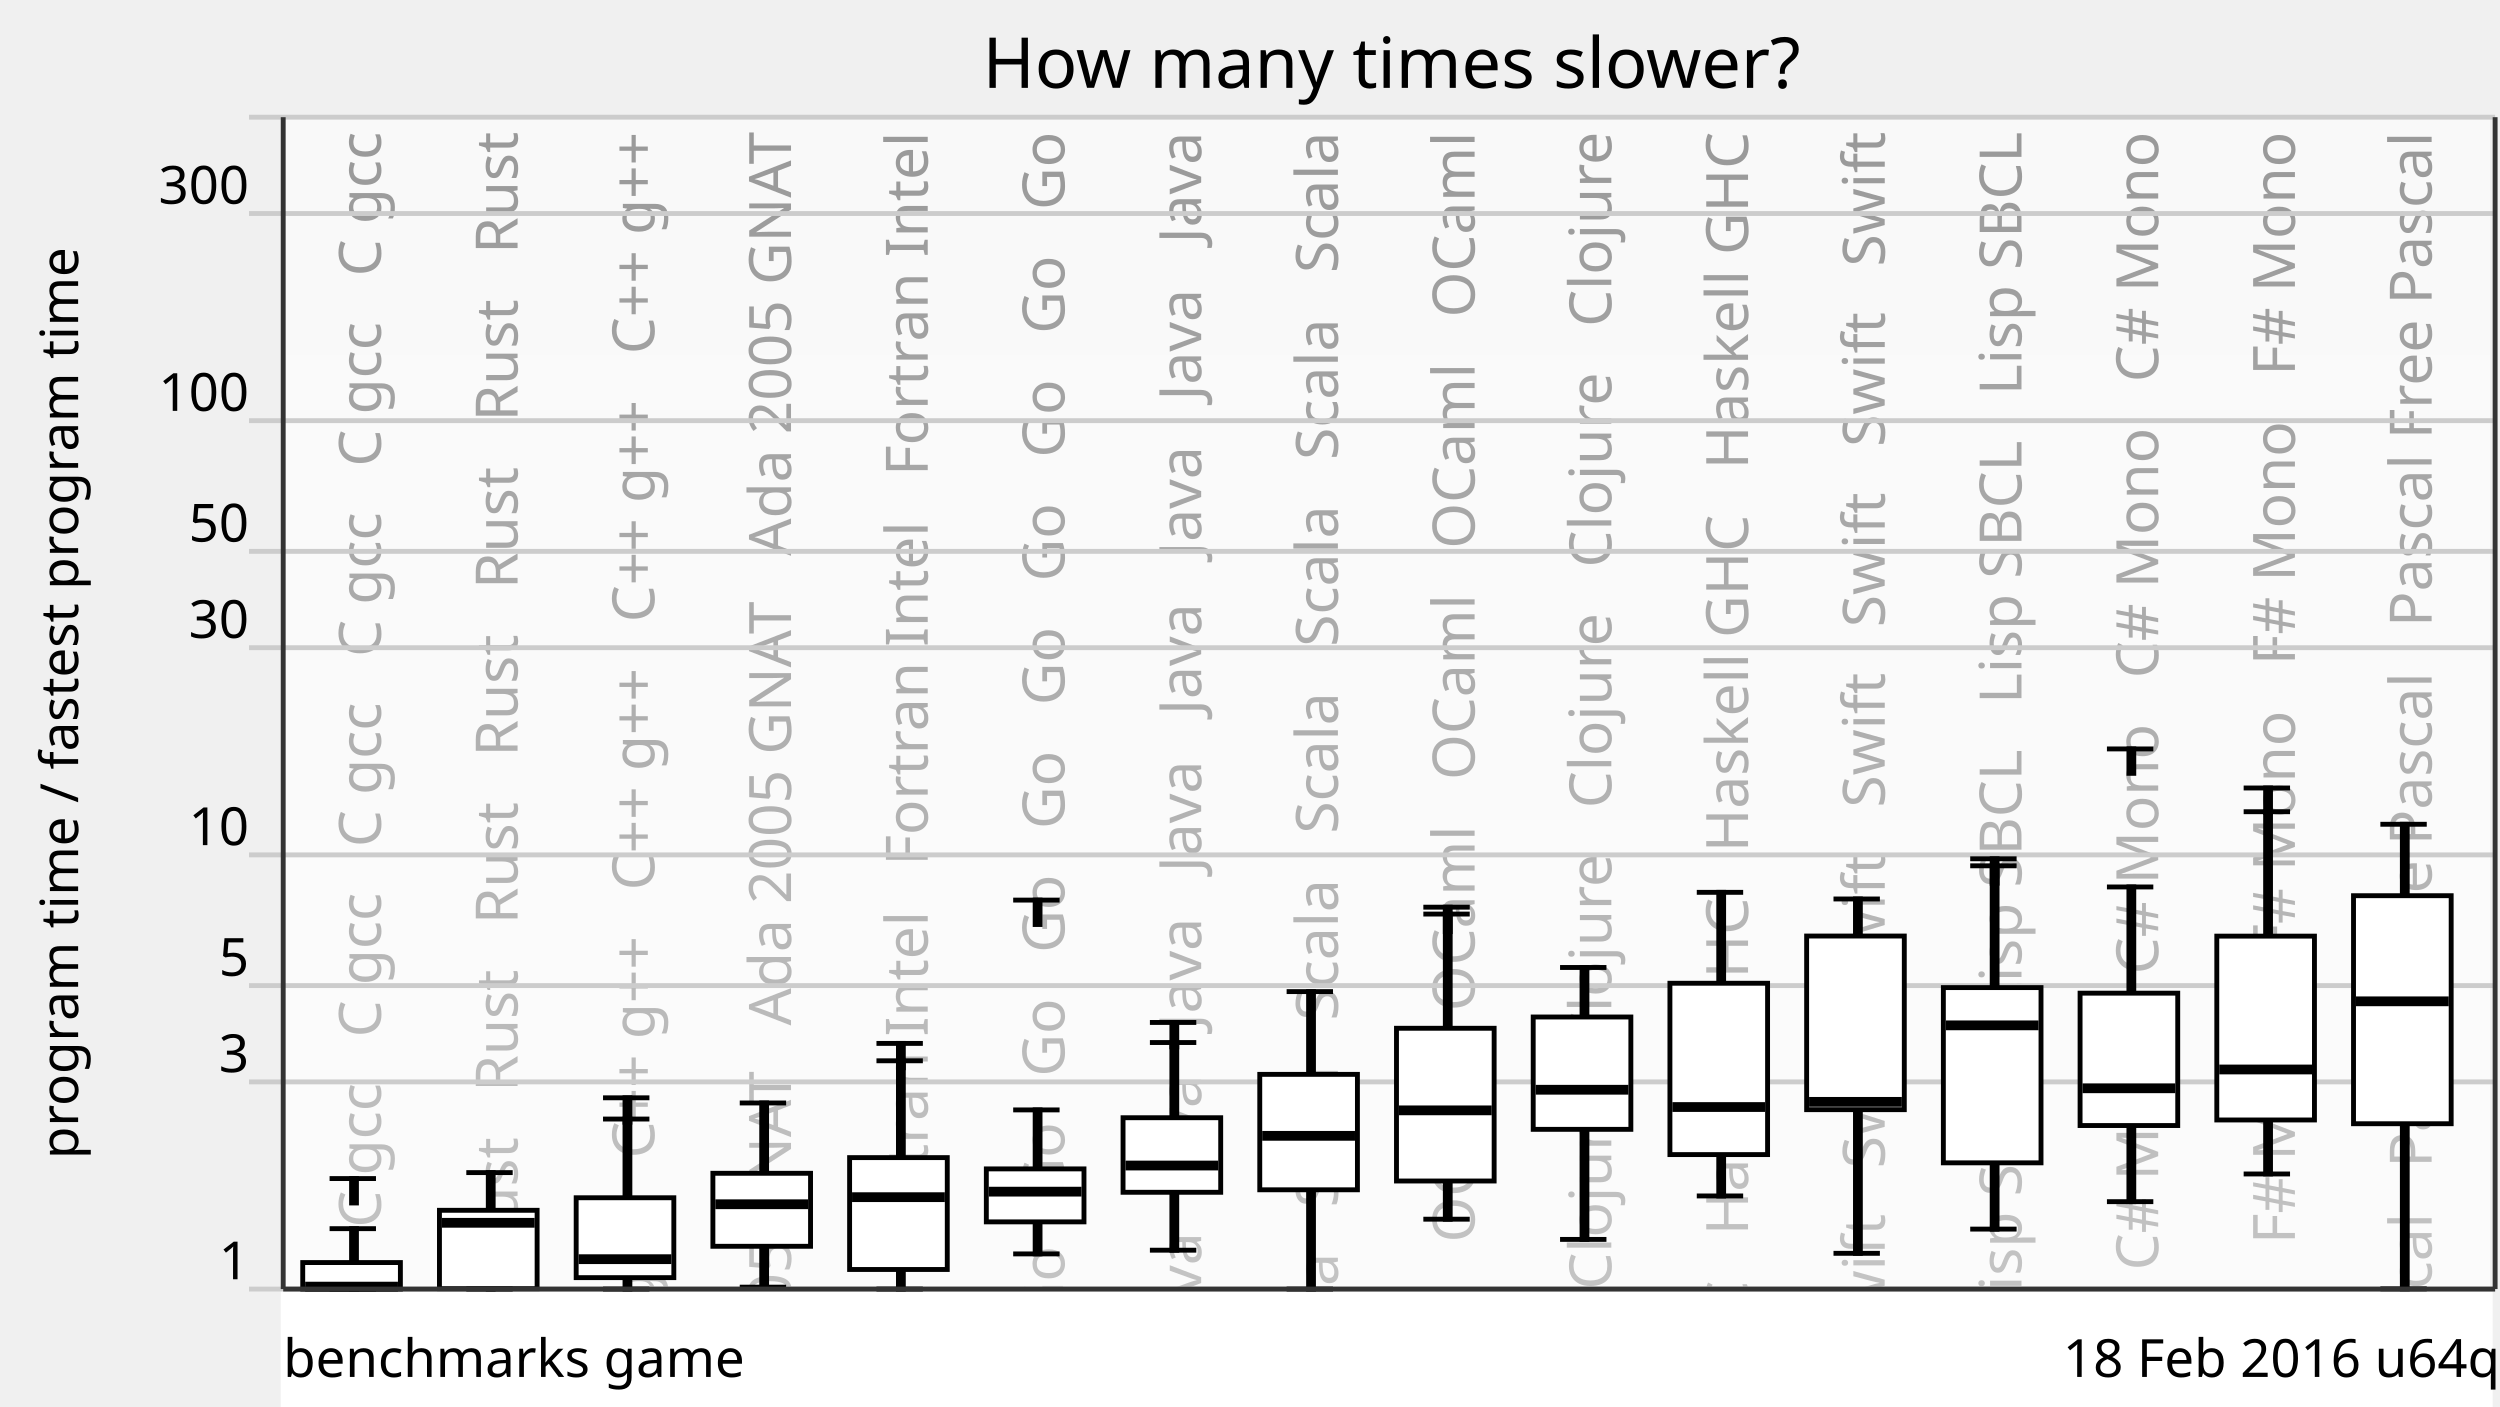
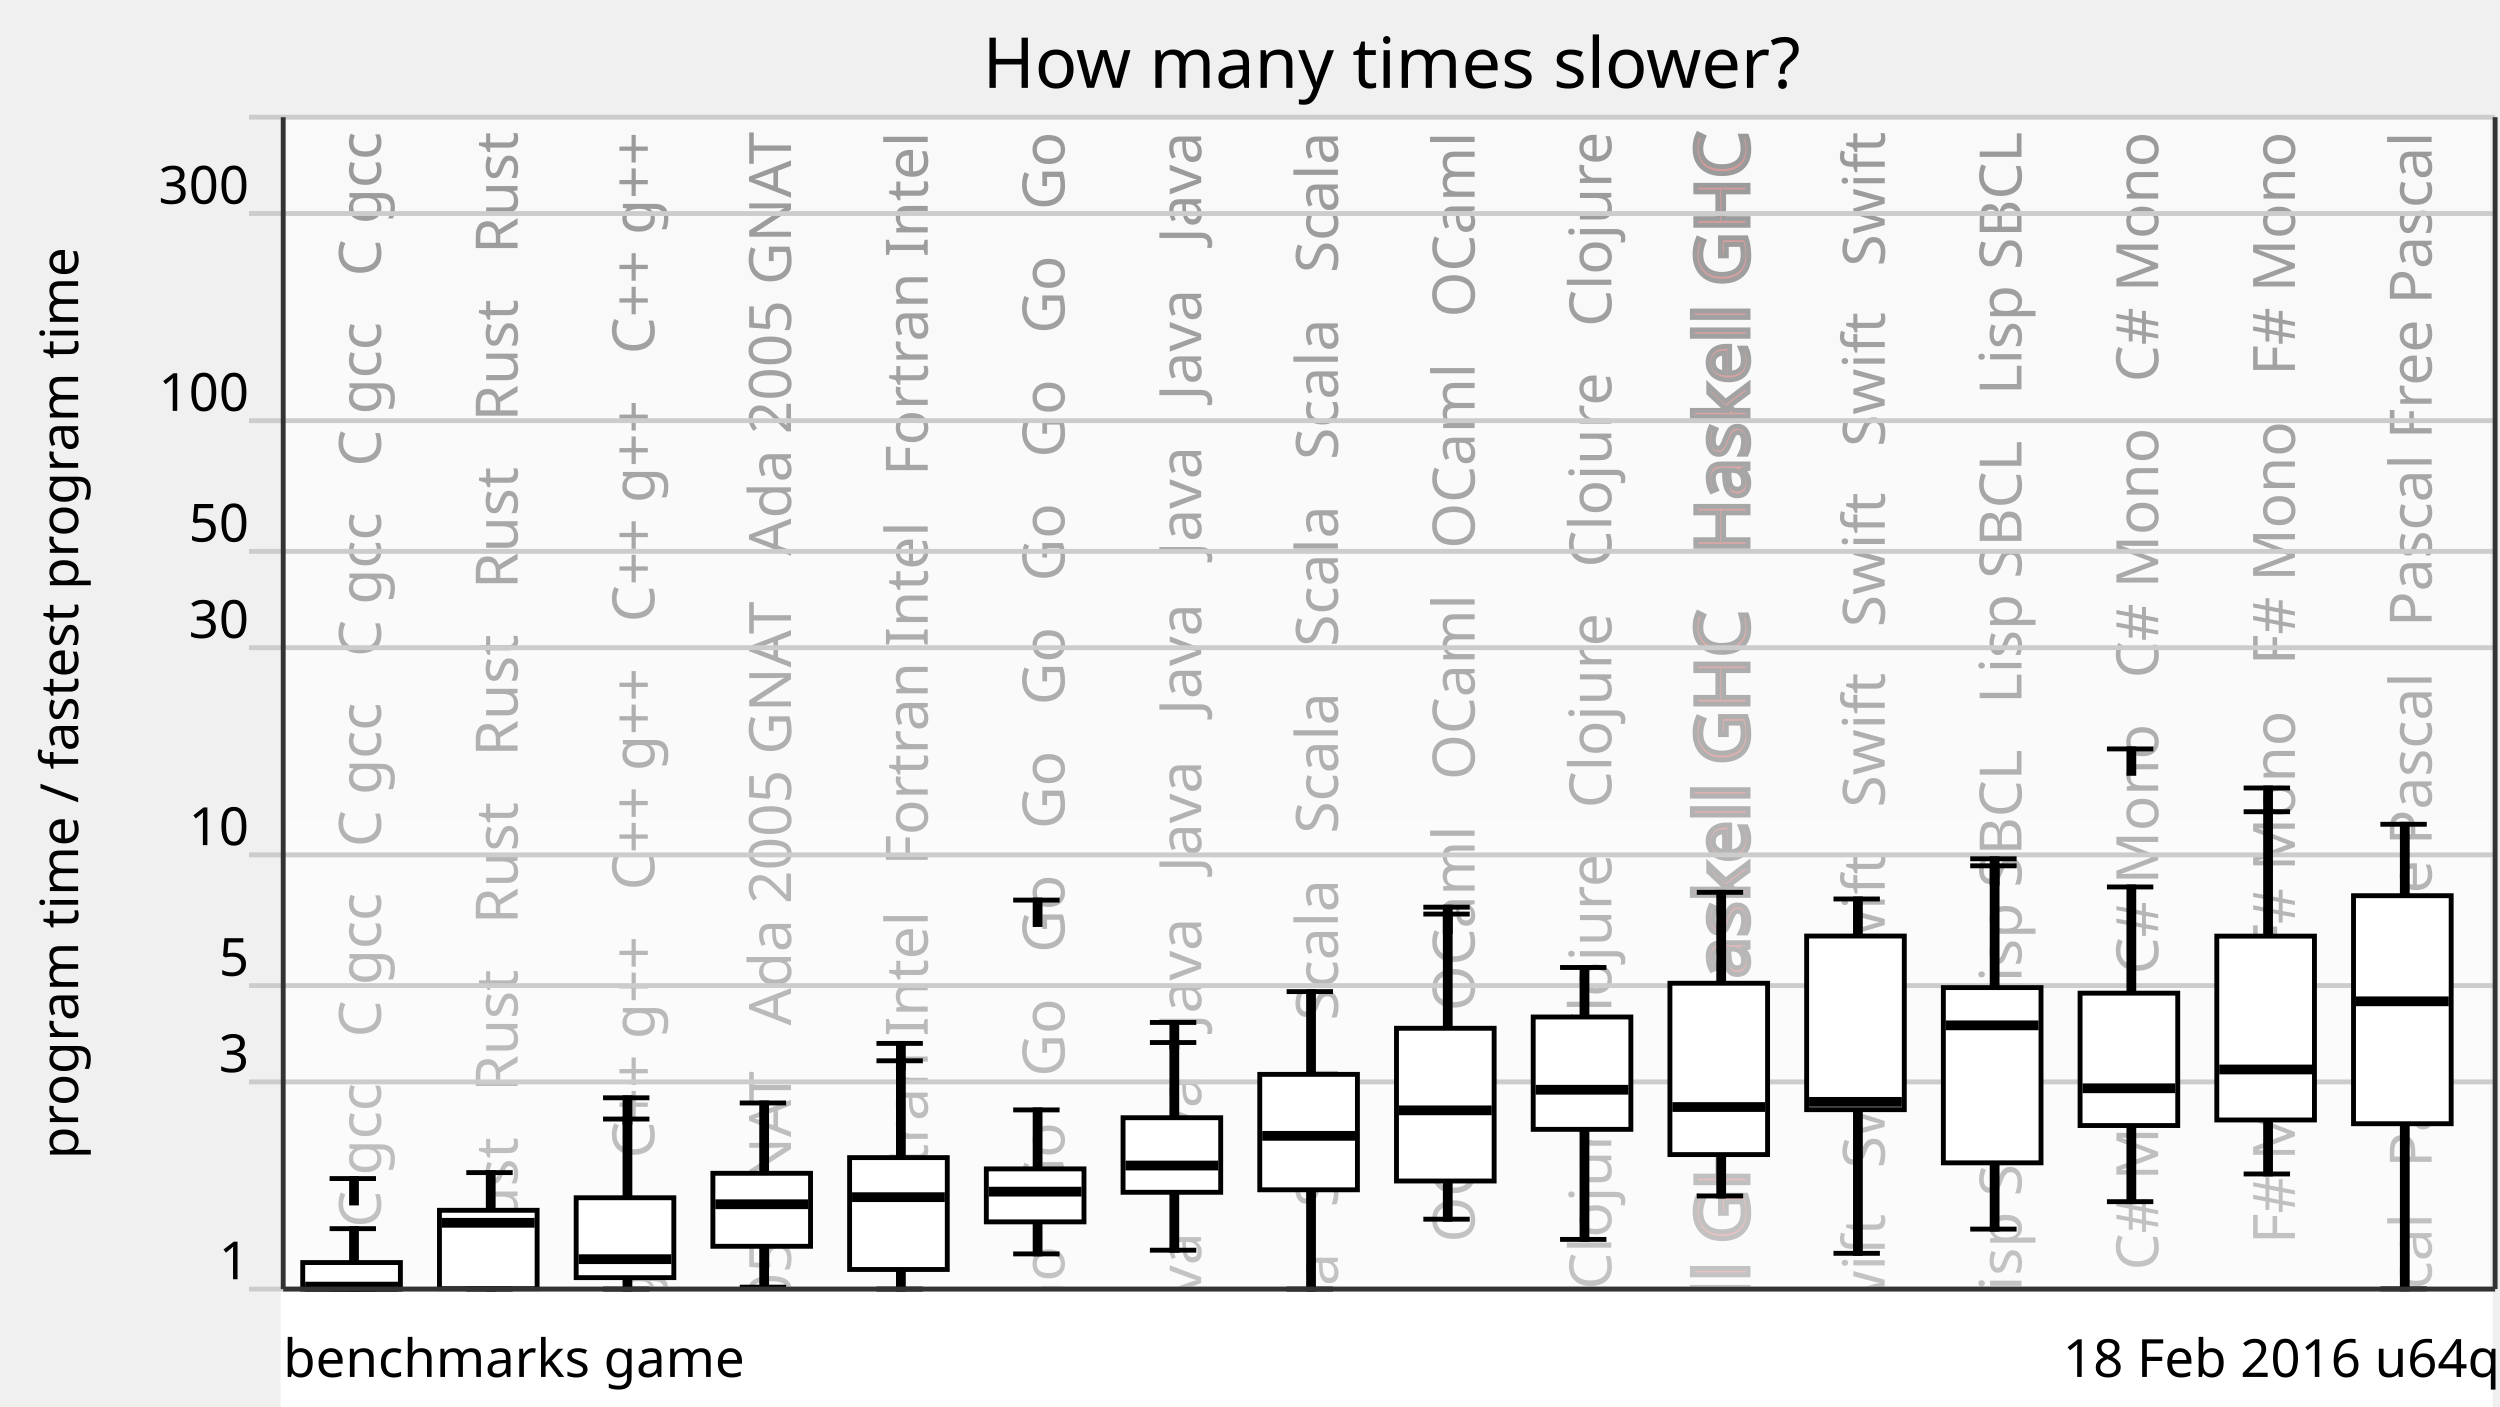
<svg xmlns="http://www.w3.org/2000/svg" xmlns:xlink="http://www.w3.org/1999/xlink" version="1.1" viewBox="0 0 512 288">
  <defs>
    <linearGradient id="grade" x1="0" y1="0" x2="0" y2="1">
      <stop offset="0" style="stop-color: white" stop-opacity="0.6" />
      <stop offset="1" style="stop-color: white" stop-opacity="0.8" />
    </linearGradient>
    <mask id="fade">
      <rect x="58" y="24" width="452" height="288" fill="url(#grade)" />
    </mask>
    <g id="backgroundText" style="text-anchor: end; font-family: Ubuntu,Verdana,sans-serif; font-size: 1em;">
      <text x="18" y="0" transform="rotate(270,18,0)" xml:space="preserve">   C gcc   C gcc   C gcc   C gcc   C gcc   C gcc   C gcc</text>
      <text x="46" y="0" transform="rotate(270,46,0)" xml:space="preserve">Rust   Rust   Rust   Rust   Rust   Rust   Rust   Rust   Rust</text>
      <text x="74" y="0" transform="rotate(270,74,0)" xml:space="preserve">   C++ g++   C++ g++   C++ g++   C++ g++   C++ g++   C++ g++</text>
      <text x="102" y="0" transform="rotate(270,102,0)" xml:space="preserve">da 2005 GNAT   Ada 2005 GNAT   Ada 2005 GNAT   Ada 2005 GNAT</text>
      <text x="130" y="0" transform="rotate(270,130,0)" xml:space="preserve">ortran Intel   Fortran Intel   Fortran Intel   Fortran Intel</text>
      <text x="158" y="0" transform="rotate(270,158,0)" xml:space="preserve">   Go   Go   Go   Go   Go   Go   Go   Go   Go   Go   Go   Go</text>
      <text x="186" y="0" transform="rotate(270,186,0)" xml:space="preserve">Java   Java   Java   Java   Java   Java   Java   Java   Java</text>
      <text x="214" y="0" transform="rotate(270,214,0)" xml:space="preserve">   Scala   Scala   Scala   Scala   Scala   Scala   Scala</text>
      <text x="242" y="0" transform="rotate(270,242,0)" xml:space="preserve">   OCaml   OCaml   OCaml   OCaml   OCaml   OCaml   OCaml</text>
      <text x="270" y="0" transform="rotate(270,270,0)" xml:space="preserve">   Clojure   Clojure   Clojure   Clojure   Clojure   Clojure</text>
-       <text x="298" y="0" transform="rotate(270,298,0)" xml:space="preserve">   Haskell GHC   Haskell GHC   Haskell GHC   Haskell GHC</text>
+       <text style="stroke:black;fill:#990000;font-size:125%;" x="298" y="0" transform="rotate(270,298,0)" xml:space="preserve">   Haskell GHC   Haskell GHC   Haskell GHC   Haskell GHC</text>
      <text x="326" y="0" transform="rotate(270,326,0)" xml:space="preserve">   Swift   Swift   Swift   Swift   Swift   Swift   Swift</text>
      <text x="354" y="0" transform="rotate(270,354,0)" xml:space="preserve">   Lisp SBCL   Lisp SBCL   Lisp SBCL   Lisp SBCL   Lisp SBCL</text>
      <text x="382" y="0" transform="rotate(270,382,0)" xml:space="preserve">   C# Mono   C# Mono   C# Mono   C# Mono   C# Mono   C# Mono</text>
      <text x="410" y="0" transform="rotate(270,410,0)" xml:space="preserve">   F# Mono   F# Mono   F# Mono   F# Mono   F# Mono   F# Mono</text>
      <text x="438" y="0" transform="rotate(270,438,0)" xml:space="preserve">Pascal Free Pascal   Pascal Free Pascal   Pascal Free Pascal</text>
      <text x="466" y="0" transform="rotate(270,466,0)" xml:space="preserve">   </text>
    </g>
  </defs>
  <use x="60" y="27" xlink:href="#backgroundText" />
  <rect x="58" y="24" width="452" height="288" fill="white" mask="url(#fade)" />
  <rect x="58" y="264" width="452" height="288" style="fill: white; stroke: white;" />
  <g style="stroke: #ccc;">
    <line x1="51" y1="264" x2="511" y2="264" />
    <line x1="51" y1="221.57" x2="511" y2="221.57" />
    <line x1="51" y1="201.85" x2="511" y2="201.85" />
    <line x1="51" y1="175.08" x2="511" y2="175.08" />
    <line x1="51" y1="132.65" x2="511" y2="132.65" />
    <line x1="51" y1="112.92" x2="511" y2="112.92" />
    <line x1="51" y1="86.15" x2="511" y2="86.15" />
    <line x1="51" y1="43.73" x2="511" y2="43.73" />
    <line x1="51" y1="24" x2="511" y2="24" />
  </g>
  <g style="text-anchor: end; font-family: Ubuntu,Verdana,sans-serif; font-size: 0.9em;">
    <text x="51" y="262">1</text>
    <text x="51" y="219.57">3</text>
    <text x="51" y="199.85">5</text>
    <text x="51" y="173.08">10</text>
    <text x="51" y="130.65">30</text>
    <text x="51" y="110.92">50</text>
    <text x="51" y="84.15">100</text>
    <text x="51" y="41.73">300</text>
    <text x="51" y="22" />
  </g>
  <g style="fill: black; stroke: black;">
    <rect x="72" y="251.63" width="1" height="12.37" />
    <rect x="100" y="240.15" width="1" height="23.85" />
    <rect x="128" y="229.18" width="1" height="34.82" />
    <rect x="156" y="225.89" width="1" height="37.73" />
    <rect x="184" y="217.25" width="1" height="46.75" />
    <rect x="212" y="227.31" width="1" height="29.48" />
    <rect x="240" y="213.51" width="1" height="42.53" />
    <rect x="268" y="203.08" width="1" height="60.92" />
    <rect x="296" y="187.2" width="1" height="62.5" />
    <rect x="324" y="198.14" width="1" height="55.69" />
    <rect x="352" y="182.75" width="1" height="62.19" />
    <rect x="380" y="184.11" width="1" height="72.58" />
    <rect x="408" y="177.32" width="1" height="74.41" />
    <rect x="436" y="181.65" width="1" height="64.45" />
    <rect x="464" y="166.24" width="1" height="74.18" />
    <rect x="492" y="168.81" width="1" height="95.15" />
    <rect x="520" y="708.61" width="1" height="0" />
  </g>
  <g style="fill: white; stroke: black;">
    <rect x="62" y="258.57" width="20" height="5.43" />
    <rect x="90" y="247.87" width="20" height="16.05" />
    <rect x="118" y="245.3" width="20" height="16.36" />
    <rect x="146" y="240.29" width="20" height="14.95" />
    <rect x="174" y="237.08" width="20" height="22.91" />
    <rect x="202" y="239.39" width="20" height="10.85" />
    <rect x="230" y="228.91" width="20" height="15.27" />
    <rect x="258" y="220.03" width="20" height="23.64" />
    <rect x="286" y="210.59" width="20" height="31.28" />
    <rect x="314" y="208.28" width="20" height="23.01" />
    <rect x="342" y="201.37" width="20" height="35.09" />
    <rect x="370" y="191.7" width="20" height="35.56" />
    <rect x="398" y="202.26" width="20" height="35.89" />
    <rect x="426" y="203.4" width="20" height="27.11" />
    <rect x="454" y="191.72" width="20" height="37.65" />
    <rect x="482" y="183.44" width="20" height="46.7" />
    <rect x="510" y="708.61" width="20" height="0" />
  </g>
  <g style="fill: black; stroke: black;">
    <line x1="67.5" y1="264" x2="77" y2="264" />
    <line x1="67.5" y1="251.63" x2="77" y2="251.63" />
    <line x1="67.5" y1="241.37" x2="77" y2="241.37" />
    <rect x="72" y="241.37" width="1" height="5" />
  </g>
  <g style="fill: black; stroke: black;">
    <rect x="63" y="263" width="18" height="1" />
  </g>
  <g style="fill: black; stroke: black;">
    <line x1="95.5" y1="264" x2="105" y2="264" />
    <line x1="95.5" y1="240.15" x2="105" y2="240.15" />
  </g>
  <g style="fill: black; stroke: black;">
    <rect x="91" y="249.93" width="18" height="1" />
  </g>
  <g style="fill: black; stroke: black;">
    <line x1="123.5" y1="264" x2="133" y2="264" />
    <line x1="123.5" y1="229.18" x2="133" y2="229.18" />
    <line x1="123.5" y1="224.83" x2="133" y2="224.83" />
    <rect x="128" y="224.83" width="1" height="5" />
  </g>
  <g style="fill: black; stroke: black;">
    <rect x="119" y="257.38" width="18" height="1" />
  </g>
  <g style="fill: black; stroke: black;">
    <line x1="151.5" y1="263.61" x2="161" y2="263.61" />
    <line x1="151.5" y1="225.89" x2="161" y2="225.89" />
  </g>
  <g style="fill: black; stroke: black;">
    <rect x="147" y="246.13" width="18" height="1" />
  </g>
  <g style="fill: black; stroke: black;">
    <line x1="179.5" y1="264" x2="189" y2="264" />
    <line x1="179.5" y1="217.25" x2="189" y2="217.25" />
    <line x1="179.5" y1="213.69" x2="189" y2="213.69" />
    <rect x="184" y="213.69" width="1" height="5" />
  </g>
  <g style="fill: black; stroke: black;">
    <rect x="175" y="244.68" width="18" height="1" />
  </g>
  <g style="fill: black; stroke: black;">
    <line x1="207.5" y1="256.8" x2="217" y2="256.8" />
    <line x1="207.5" y1="227.31" x2="217" y2="227.31" />
    <line x1="207.5" y1="184.34" x2="217" y2="184.34" />
    <rect x="212" y="184.34" width="1" height="5" />
  </g>
  <g style="fill: black; stroke: black;">
    <rect x="203" y="243.55" width="18" height="1" />
  </g>
  <g style="fill: black; stroke: black;">
    <line x1="235.5" y1="256.04" x2="245" y2="256.04" />
    <line x1="235.5" y1="213.51" x2="245" y2="213.51" />
    <line x1="235.5" y1="209.4" x2="245" y2="209.4" />
    <rect x="240" y="209.4" width="1" height="5" />
  </g>
  <g style="fill: black; stroke: black;">
    <rect x="231" y="238.2" width="18" height="1" />
  </g>
  <g style="fill: black; stroke: black;">
    <line x1="263.5" y1="264" x2="273" y2="264" />
    <line x1="263.5" y1="203.08" x2="273" y2="203.08" />
  </g>
  <g style="fill: black; stroke: black;">
    <rect x="259" y="232.12" width="18" height="1" />
  </g>
  <g style="fill: black; stroke: black;">
    <line x1="291.5" y1="249.69" x2="301" y2="249.69" />
    <line x1="291.5" y1="187.2" x2="301" y2="187.2" />
    <line x1="291.5" y1="185.79" x2="301" y2="185.79" />
    <rect x="296" y="185.79" width="1" height="5" />
  </g>
  <g style="fill: black; stroke: black;">
    <rect x="287" y="226.9" width="18" height="1" />
  </g>
  <g style="fill: black; stroke: black;">
    <line x1="319.5" y1="253.83" x2="329" y2="253.83" />
    <line x1="319.5" y1="198.14" x2="329" y2="198.14" />
  </g>
  <g style="fill: black; stroke: black;">
    <rect x="315" y="222.68" width="18" height="1" />
  </g>
  <g style="fill: black; stroke: black;">
    <line x1="347.5" y1="244.93" x2="357" y2="244.93" />
    <line x1="347.5" y1="182.75" x2="357" y2="182.75" />
  </g>
  <g style="fill: black; stroke: black;">
    <rect x="343" y="226.22" width="18" height="1" />
  </g>
  <g style="fill: black; stroke: black;">
    <line x1="375.5" y1="256.68" x2="385" y2="256.68" />
    <line x1="375.5" y1="184.11" x2="385" y2="184.11" />
  </g>
  <g style="fill: black; stroke: black;">
    <rect x="371" y="225.16" width="18" height="1" />
  </g>
  <g style="fill: black; stroke: black;">
    <line x1="403.5" y1="251.72" x2="413" y2="251.72" />
    <line x1="403.5" y1="177.32" x2="413" y2="177.32" />
    <line x1="403.5" y1="175.88" x2="413" y2="175.88" />
    <rect x="408" y="175.88" width="1" height="5" />
  </g>
  <g style="fill: black; stroke: black;">
    <rect x="399" y="209.49" width="18" height="1" />
  </g>
  <g style="fill: black; stroke: black;">
    <line x1="431.5" y1="246.1" x2="441" y2="246.1" />
    <line x1="431.5" y1="181.65" x2="441" y2="181.65" />
    <line x1="431.5" y1="153.38" x2="441" y2="153.38" />
    <rect x="436" y="153.38" width="1" height="5" />
  </g>
  <g style="fill: black; stroke: black;">
    <rect x="427" y="222.38" width="18" height="1" />
  </g>
  <g style="fill: black; stroke: black;">
    <line x1="459.5" y1="240.43" x2="469" y2="240.43" />
    <line x1="459.5" y1="166.24" x2="469" y2="166.24" />
    <line x1="459.5" y1="161.38" x2="469" y2="161.38" />
    <rect x="464" y="161.38" width="1" height="5" />
  </g>
  <g style="fill: black; stroke: black;">
    <rect x="455" y="218.53" width="18" height="1" />
  </g>
  <g style="fill: black; stroke: black;">
    <line x1="487.5" y1="263.96" x2="497" y2="263.96" />
    <line x1="487.5" y1="168.81" x2="497" y2="168.81" />
  </g>
  <g style="fill: black; stroke: black;">
    <rect x="483" y="204.57" width="18" height="1" />
  </g>
  <g style="fill: black; stroke: black;">
    <line x1="515.5" y1="708.61" x2="525" y2="708.61" />
    <line x1="515.5" y1="708.61" x2="525" y2="708.61" />
  </g>
  <g style="fill: black; stroke: black;">
    <rect x="511" y="707.61" width="18" height="1" />
  </g>
  <g style="text-anchor: end; font-family: Ubuntu,Verdana,sans-serif; font-size: 0.9em;">
    <text x="512" y="282">18 Feb 2016 u64q</text>
    <text x="58" y="282" style="text-anchor: start;">benchmarks game</text>
  </g>
  <text x="16" y="144" transform="rotate(270,16,144)" style="text-anchor: middle; font-family: Ubuntu,Verdana,sans-serif; font-size: 0.9em;">program time / fastest program time</text>
  <text x="285" y="18" style="text-anchor: middle; font-family: Ubuntu,Verdana,sans-serif; font-size: 1.2em;">How many times slower?</text>
  <g style="stroke: #333;">
    <line x1="58" y1="24" x2="58" y2="264" />
    <line x1="511" y1="24" x2="511" y2="264" />
    <line x1="58" y1="264" x2="511" y2="264" />
  </g>
</svg>
